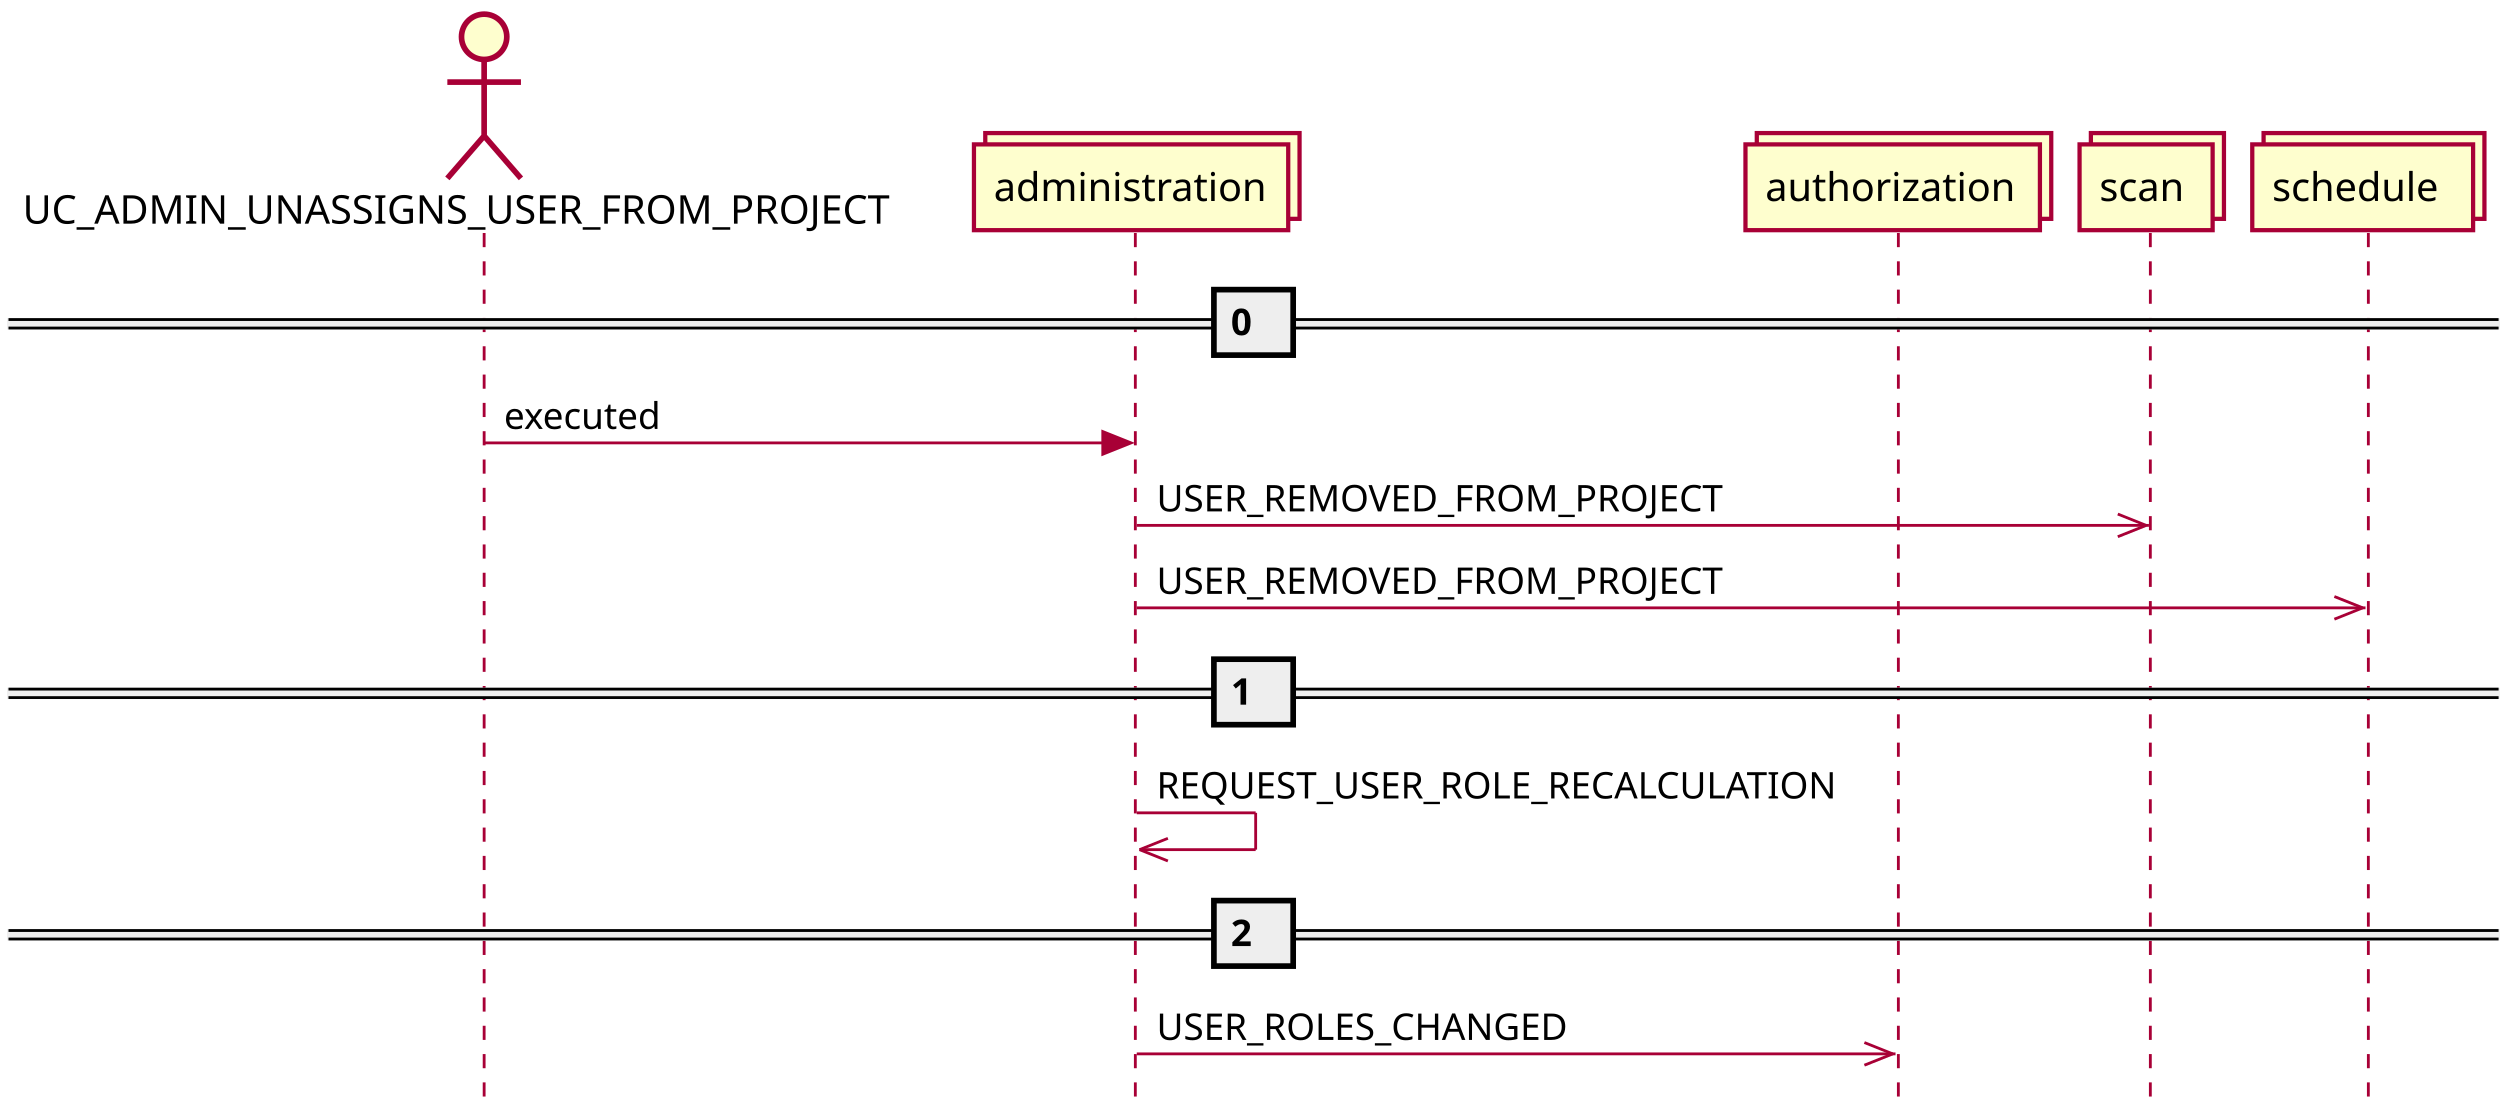
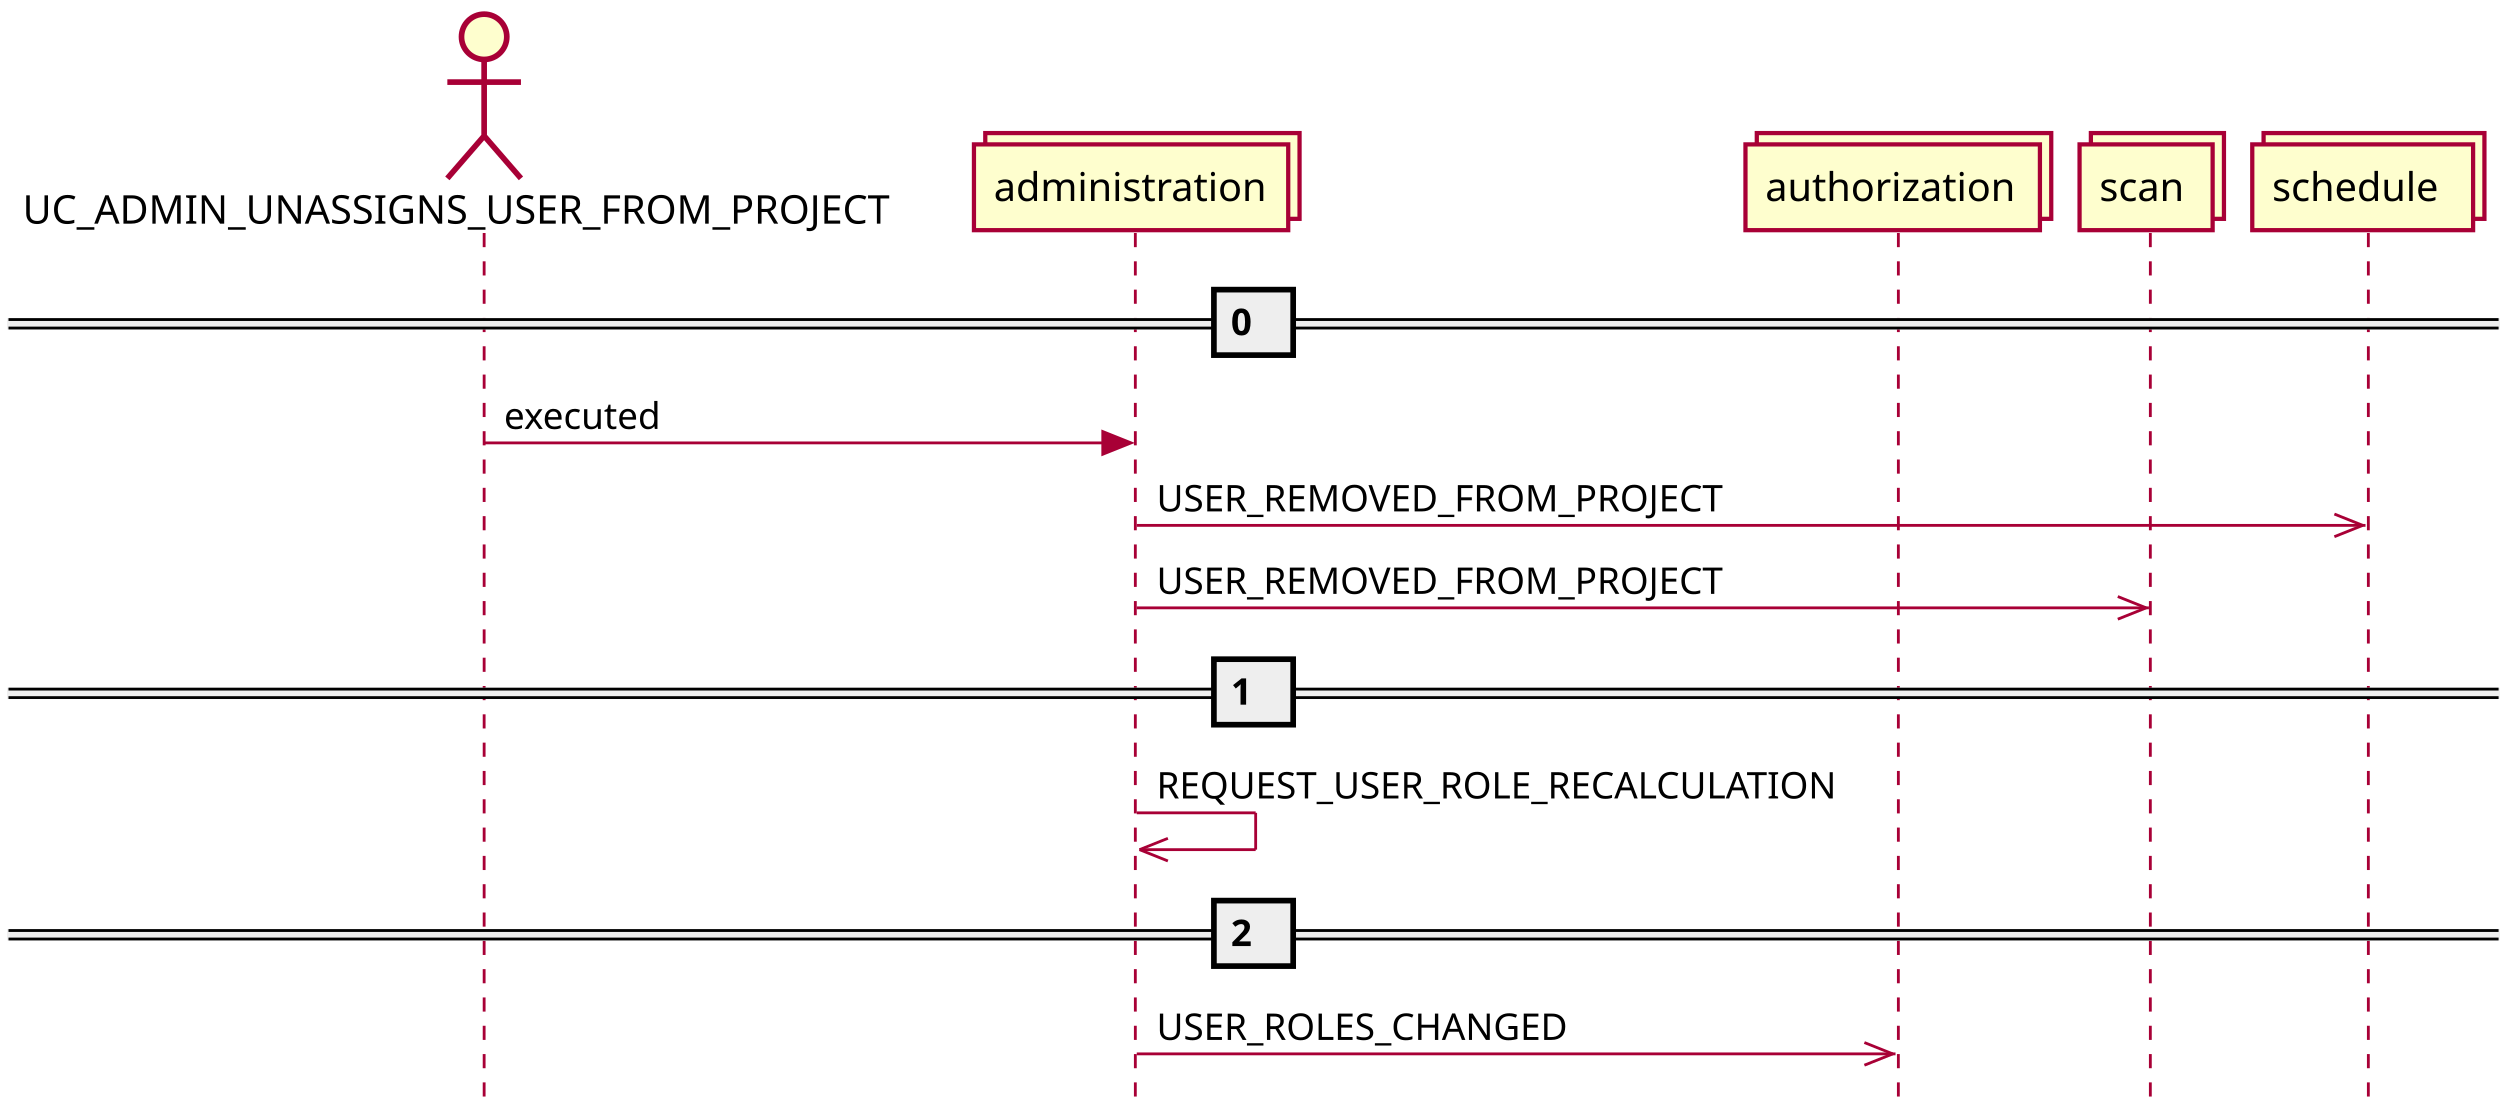
<svg xmlns="http://www.w3.org/2000/svg" contentScriptType="application/ecmascript" contentStyleType="text/css" height="391px" preserveAspectRatio="none" style="width:883px;height:391px;" version="1.1" viewBox="0 0 883 391" width="883px" zoomAndPan="magnify">
  <defs />
  <g>
    <line style="stroke: #A80036; stroke-width: 1.0; stroke-dasharray: 5.0,5.0;" x1="171" x2="171" y1="82.297" y2="390.359" />
    <line style="stroke: #A80036; stroke-width: 1.0; stroke-dasharray: 5.0,5.0;" x1="401" x2="401" y1="82.297" y2="390.359" />
    <line style="stroke: #A80036; stroke-width: 1.0; stroke-dasharray: 5.0,5.0;" x1="670.5" x2="670.5" y1="82.297" y2="390.359" />
    <line style="stroke: #A80036; stroke-width: 1.0; stroke-dasharray: 5.0,5.0;" x1="759.5" x2="759.5" y1="82.297" y2="390.359" />
    <line style="stroke: #A80036; stroke-width: 1.0; stroke-dasharray: 5.0,5.0;" x1="836.5" x2="836.5" y1="82.297" y2="390.359" />
    <text fill="#000000" font-family="sans-serif" font-size="14" lengthAdjust="spacingAndGlyphs" textLength="320" x="8" y="78.995">UC_ADMIN_UNASSIGNS_USER_FROM_PROJECT</text>
    <ellipse cx="171" cy="13" fill="#FEFECE" rx="8" ry="8" style="stroke: #A80036; stroke-width: 2.0;" />
    <path d="M171,21 L171,48 M158,29 L184,29 M171,48 L158,63 M171,48 L184,63 " fill="#FEFECE" style="stroke: #A80036; stroke-width: 2.0;" />
    <rect fill="#FEFECE" height="30.297" style="stroke: #A80036; stroke-width: 1.5;" width="111" x="348" y="47" />
    <rect fill="#FEFECE" height="30.297" style="stroke: #A80036; stroke-width: 1.5;" width="111" x="344" y="51" />
    <text fill="#000000" font-family="sans-serif" font-size="14" lengthAdjust="spacingAndGlyphs" textLength="97" x="351" y="70.995">administration</text>
    <rect fill="#FEFECE" height="30.297" style="stroke: #A80036; stroke-width: 1.5;" width="104" x="620.5" y="47" />
    <rect fill="#FEFECE" height="30.297" style="stroke: #A80036; stroke-width: 1.5;" width="104" x="616.5" y="51" />
    <text fill="#000000" font-family="sans-serif" font-size="14" lengthAdjust="spacingAndGlyphs" textLength="90" x="623.5" y="70.995">authorization</text>
    <rect fill="#FEFECE" height="30.297" style="stroke: #A80036; stroke-width: 1.5;" width="47" x="738.5" y="47" />
    <rect fill="#FEFECE" height="30.297" style="stroke: #A80036; stroke-width: 1.5;" width="47" x="734.5" y="51" />
    <text fill="#000000" font-family="sans-serif" font-size="14" lengthAdjust="spacingAndGlyphs" textLength="33" x="741.5" y="70.995">scan</text>
    <rect fill="#FEFECE" height="30.297" style="stroke: #A80036; stroke-width: 1.5;" width="78" x="799.5" y="47" />
    <rect fill="#FEFECE" height="30.297" style="stroke: #A80036; stroke-width: 1.5;" width="78" x="795.5" y="51" />
    <text fill="#000000" font-family="sans-serif" font-size="14" lengthAdjust="spacingAndGlyphs" textLength="64" x="802.5" y="70.995">schedule</text>
    <rect fill="#EEEEEE" height="3" style="stroke: #EEEEEE; stroke-width: 1.0;" width="879.5" x="3" y="112.863" />
    <line style="stroke: #000000; stroke-width: 1.0;" x1="3" x2="882.5" y1="112.863" y2="112.863" />
    <line style="stroke: #000000; stroke-width: 1.0;" x1="3" x2="882.5" y1="115.863" y2="115.863" />
    <rect fill="#EEEEEE" height="23.133" style="stroke: #000000; stroke-width: 2.0;" width="28" x="428.75" y="102.297" />
    <text fill="#000000" font-family="sans-serif" font-size="13" font-weight="bold" lengthAdjust="spacingAndGlyphs" textLength="9" x="434.75" y="118.364">0</text>
    <polygon fill="#A80036" points="389.5,152.43,399.5,156.43,389.5,160.43" style="stroke: #A80036; stroke-width: 1.0;" />
    <line style="stroke: #A80036; stroke-width: 1.0;" x1="171" x2="395.5" y1="156.43" y2="156.43" />
    <text fill="#000000" font-family="sans-serif" font-size="13" lengthAdjust="spacingAndGlyphs" textLength="59" x="178" y="151.497">executed</text>
-     <line style="stroke: #A80036; stroke-width: 1.0;" x1="758" x2="748" y1="185.562" y2="181.562" />
-     <line style="stroke: #A80036; stroke-width: 1.0;" x1="758" x2="748" y1="185.562" y2="189.562" />
-     <line style="stroke: #A80036; stroke-width: 1.0;" x1="401.5" x2="759" y1="185.562" y2="185.562" />
+     <line style="stroke: #A80036; stroke-width: 1.0;" x1="834.5" x2="824.5" y1="185.562" y2="181.562" />
+     <line style="stroke: #A80036; stroke-width: 1.0;" x1="834.5" x2="824.5" y1="185.562" y2="189.562" />
+     <line style="stroke: #A80036; stroke-width: 1.0;" x1="401.5" x2="835.5" y1="185.562" y2="185.562" />
    <text fill="#000000" font-family="sans-serif" font-size="13" lengthAdjust="spacingAndGlyphs" textLength="209" x="408.5" y="180.629">USER_REMOVED_FROM_PROJECT</text>
-     <line style="stroke: #A80036; stroke-width: 1.0;" x1="834.5" x2="824.5" y1="214.695" y2="210.695" />
-     <line style="stroke: #A80036; stroke-width: 1.0;" x1="834.5" x2="824.5" y1="214.695" y2="218.695" />
-     <line style="stroke: #A80036; stroke-width: 1.0;" x1="401.5" x2="835.5" y1="214.695" y2="214.695" />
+     <line style="stroke: #A80036; stroke-width: 1.0;" x1="758" x2="748" y1="214.695" y2="210.695" />
+     <line style="stroke: #A80036; stroke-width: 1.0;" x1="758" x2="748" y1="214.695" y2="218.695" />
+     <line style="stroke: #A80036; stroke-width: 1.0;" x1="401.5" x2="759" y1="214.695" y2="214.695" />
    <text fill="#000000" font-family="sans-serif" font-size="13" lengthAdjust="spacingAndGlyphs" textLength="209" x="408.5" y="209.762">USER_REMOVED_FROM_PROJECT</text>
    <rect fill="#EEEEEE" height="3" style="stroke: #EEEEEE; stroke-width: 1.0;" width="879.5" x="3" y="243.394" />
    <line style="stroke: #000000; stroke-width: 1.0;" x1="3" x2="882.5" y1="243.394" y2="243.394" />
    <line style="stroke: #000000; stroke-width: 1.0;" x1="3" x2="882.5" y1="246.394" y2="246.394" />
    <rect fill="#EEEEEE" height="23.133" style="stroke: #000000; stroke-width: 2.0;" width="28" x="428.75" y="232.828" />
    <text fill="#000000" font-family="sans-serif" font-size="13" font-weight="bold" lengthAdjust="spacingAndGlyphs" textLength="9" x="434.75" y="248.895">1</text>
    <line style="stroke: #A80036; stroke-width: 1.0;" x1="401.5" x2="443.5" y1="287.094" y2="287.094" />
    <line style="stroke: #A80036; stroke-width: 1.0;" x1="443.5" x2="443.5" y1="287.094" y2="300.094" />
    <line style="stroke: #A80036; stroke-width: 1.0;" x1="402.5" x2="443.5" y1="300.094" y2="300.094" />
    <line style="stroke: #A80036; stroke-width: 1.0;" x1="402.5" x2="412.5" y1="300.094" y2="296.094" />
    <line style="stroke: #A80036; stroke-width: 1.0;" x1="402.5" x2="412.5" y1="300.094" y2="304.094" />
    <text fill="#000000" font-family="sans-serif" font-size="13" lengthAdjust="spacingAndGlyphs" textLength="255" x="408.5" y="282.028">REQUEST_USER_ROLE_RECALCULATION</text>
    <rect fill="#EEEEEE" height="3" style="stroke: #EEEEEE; stroke-width: 1.0;" width="879.5" x="3" y="328.66" />
    <line style="stroke: #000000; stroke-width: 1.0;" x1="3" x2="882.5" y1="328.66" y2="328.66" />
    <line style="stroke: #000000; stroke-width: 1.0;" x1="3" x2="882.5" y1="331.66" y2="331.66" />
    <rect fill="#EEEEEE" height="23.133" style="stroke: #000000; stroke-width: 2.0;" width="28" x="428.75" y="318.094" />
    <text fill="#000000" font-family="sans-serif" font-size="13" font-weight="bold" lengthAdjust="spacingAndGlyphs" textLength="9" x="434.75" y="334.161">2</text>
    <line style="stroke: #A80036; stroke-width: 1.0;" x1="668.5" x2="658.5" y1="372.227" y2="368.227" />
    <line style="stroke: #A80036; stroke-width: 1.0;" x1="668.5" x2="658.5" y1="372.227" y2="376.227" />
    <line style="stroke: #A80036; stroke-width: 1.0;" x1="401.5" x2="669.5" y1="372.227" y2="372.227" />
    <text fill="#000000" font-family="sans-serif" font-size="13" lengthAdjust="spacingAndGlyphs" textLength="157" x="408.5" y="367.293">USER_ROLES_CHANGED</text>
  </g>
</svg>
